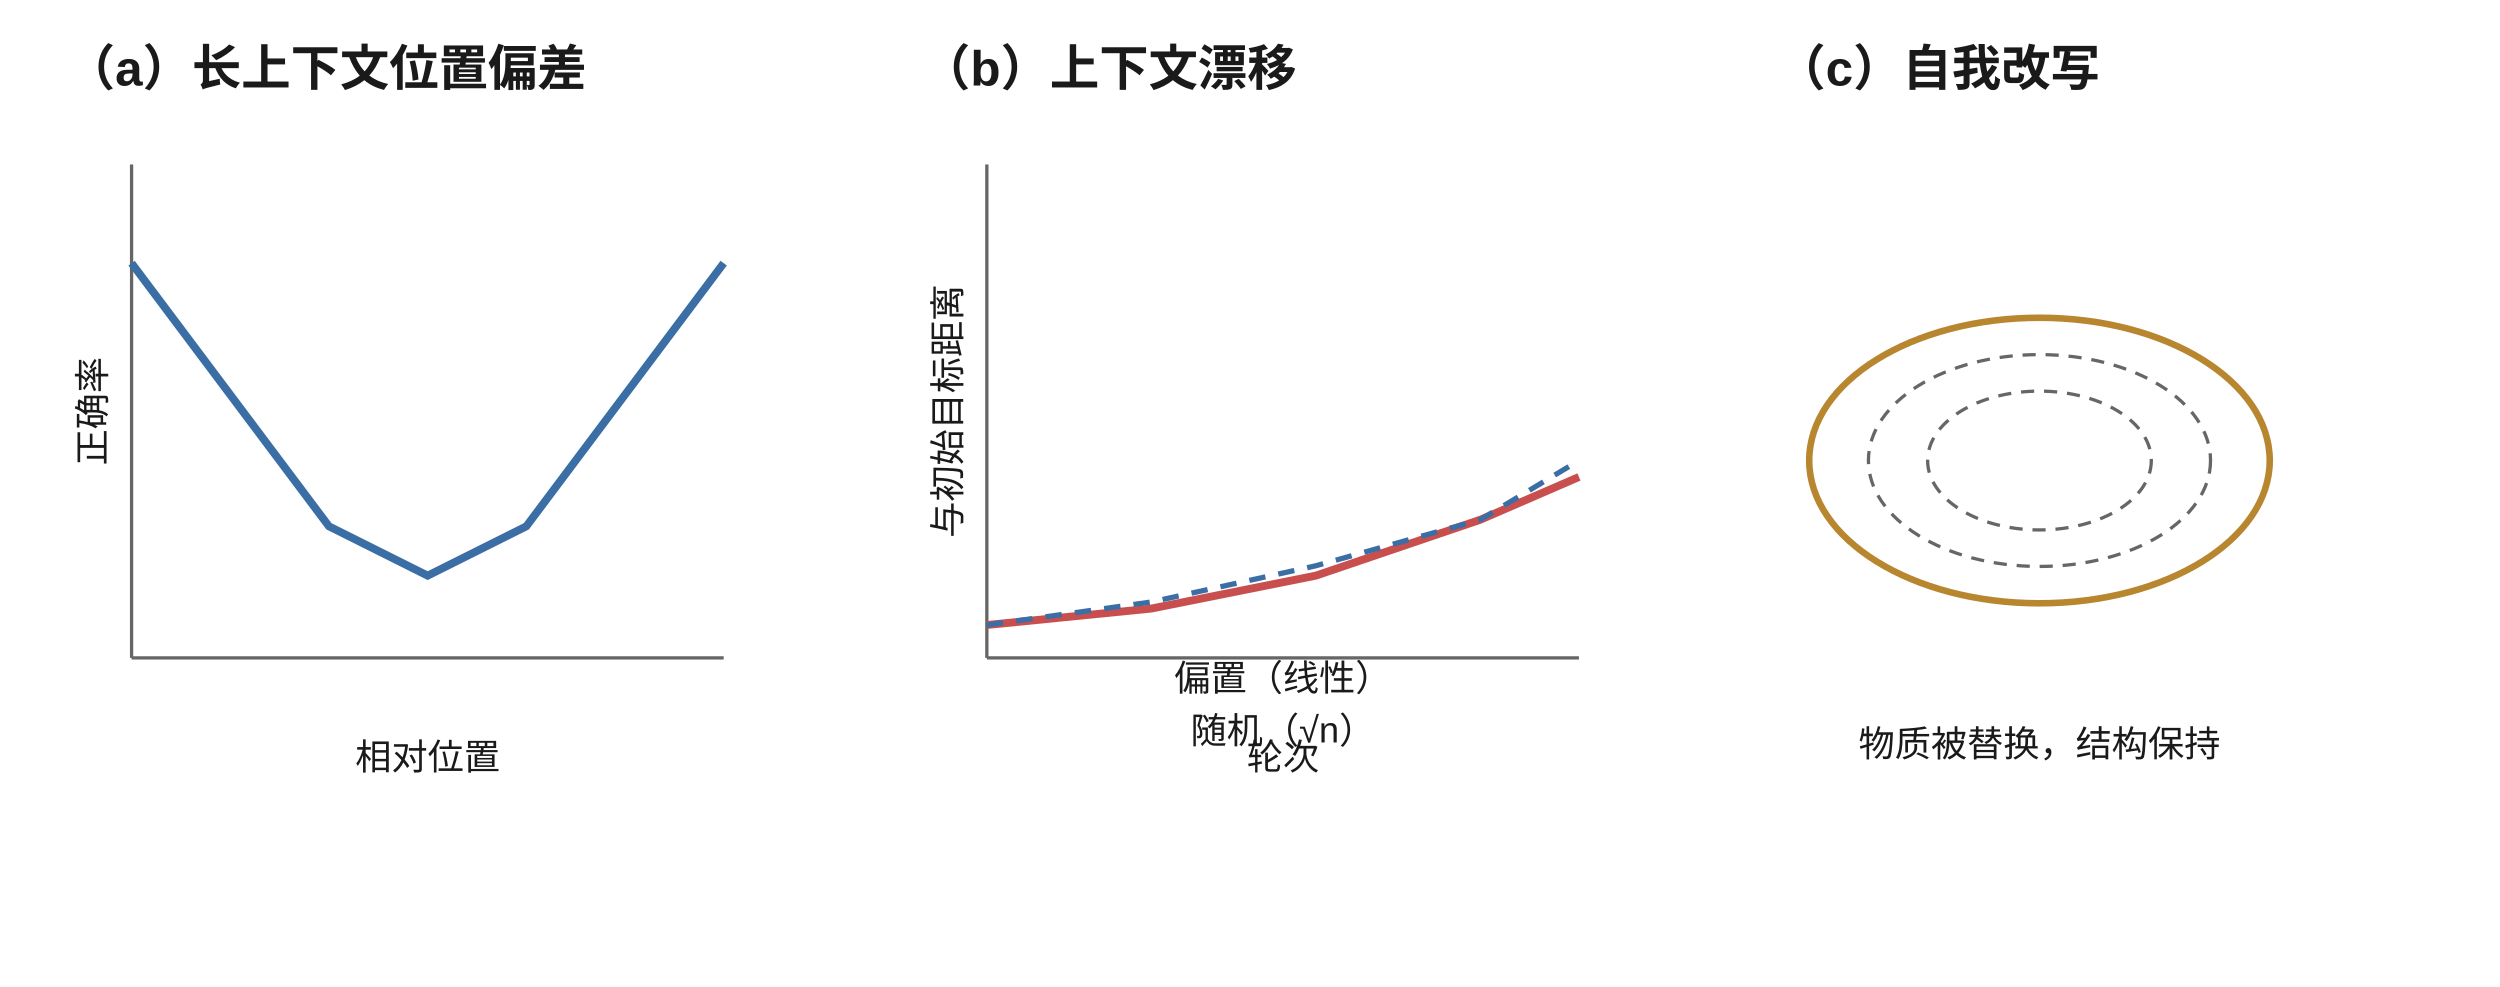
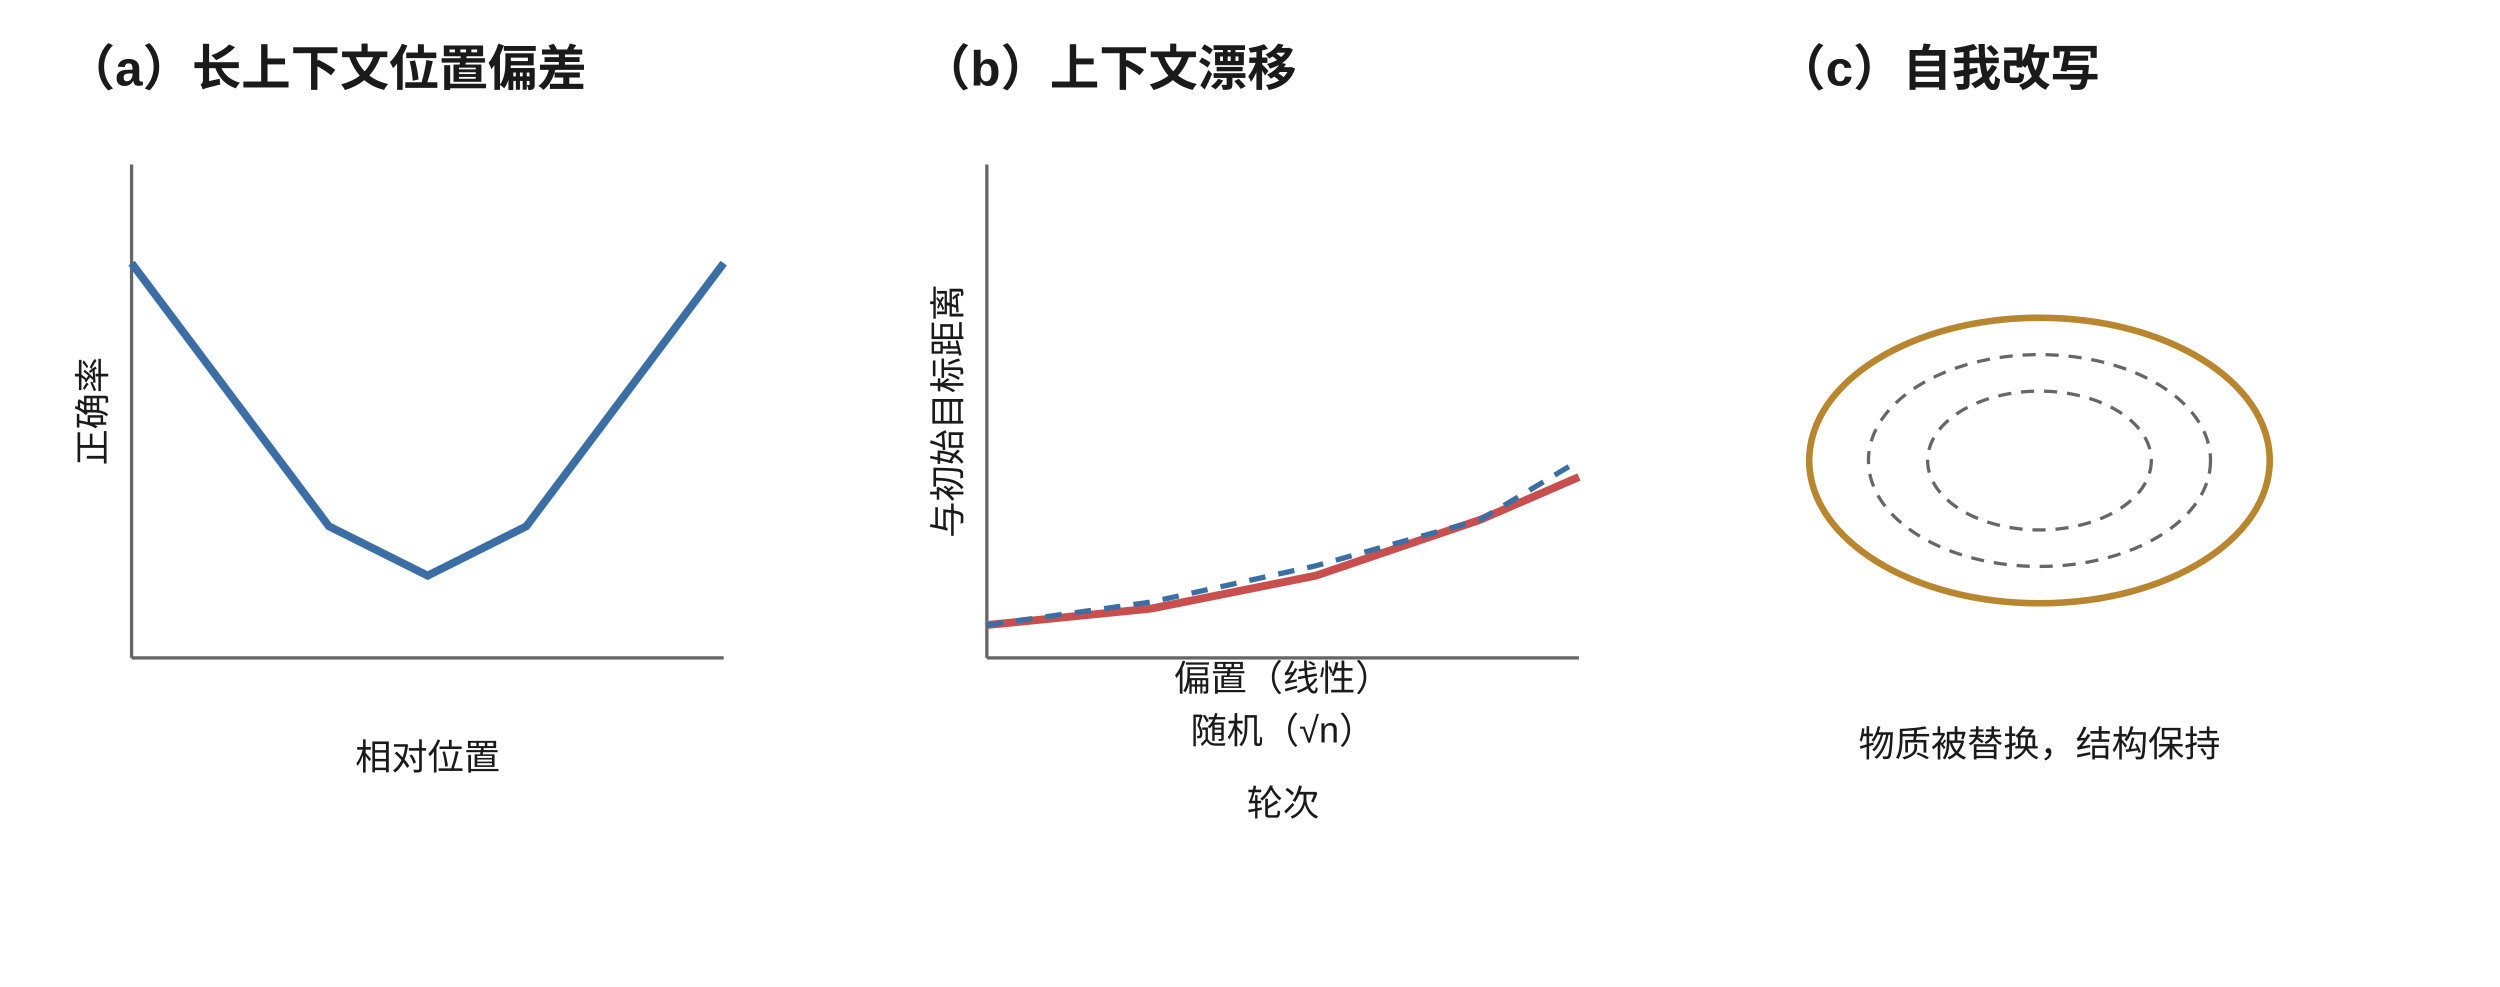
<svg xmlns="http://www.w3.org/2000/svg" viewBox="0 0 760 300" width="760" height="300">
  <rect x="0" y="0" width="760" height="300" fill="#ffffff" />
  <style>text{font-family:'Microsoft YaHei','SimHei',Arial,sans-serif;fill:#1a1a1a;}.s{font-family:'Times New Roman',SimSun,serif;}.t{font-size:15px;font-weight:700;}.l{font-size:11px;}.ax{stroke:#666;stroke-width:1;}.g{stroke:#cfcfcf;stroke-width:1;}</style>
  <text x="20" y="26" class="t">（a）长上下文位置偏差</text>
  <line x1="40" y1="200" x2="220" y2="200" class="ax" />
  <line x1="40" y1="200" x2="40" y2="50" class="ax" />
  <text x="130.0" y="234" class="l" text-anchor="middle">相对位置</text>
  <text x="32" y="125.0" class="l" text-anchor="middle" transform="rotate(-90 32 125.0)">正确率</text>
  <polyline points="40.0,80.0 70.0,120.0 100.0,160.0 130.0,175.0 160.0,160.0 190.0,120.0 220.0,80.0" fill="none" stroke="#3a6ea5" stroke-width="2.4" />
  <text x="280" y="26" class="t">（b）上下文漂移</text>
  <line x1="300" y1="200" x2="480" y2="200" class="ax" />
  <line x1="300" y1="200" x2="300" y2="50" class="ax" />
-   <text x="390.0" y="234" class="l" text-anchor="middle">轮次</text>
+   <text x="390.0" y="248" class="l" text-anchor="middle">轮次</text>
  <text x="292" y="125.0" class="l" text-anchor="middle" transform="rotate(-90 292 125.0)">与初始目标距离</text>
  <polyline points="300.0,190.0 350.0,185.0 400.0,175.0 450.0,158.0 480.0,145.0" fill="none" stroke="#c94f4f" stroke-width="2.4" />
  <polyline points="300.0,190.0 350.0,183.0 400.0,172.0 450.0,158.0 480.0,140.0" fill="none" stroke="#3a6ea5" stroke-width="1.6" stroke-dasharray="5,4" />
  <text x="390" y="210" class="l" text-anchor="middle" fill="#c94f4f" font-weight="normal">偏置（线性）</text>
  <text x="390" y="226" class="l" text-anchor="middle" fill="#3a6ea5" font-weight="normal">随机（√n）</text>
  <text x="540" y="26" class="t">（c）自我改写</text>
  <ellipse cx="620" cy="140" rx="70" ry="43.4" fill="none" stroke="#b8862f" stroke-width="2" />
  <ellipse cx="620" cy="140" rx="52" ry="32.2" fill="none" stroke="#666" stroke-width="1" stroke-dasharray="4,3" />
  <ellipse cx="620" cy="140" rx="34" ry="21.1" fill="none" stroke="#666" stroke-width="1" stroke-dasharray="4,3" />
  <text x="620" y="230" class="l" text-anchor="middle" fill="#666" font-weight="normal">物质被替换，结构保持</text>
</svg>
